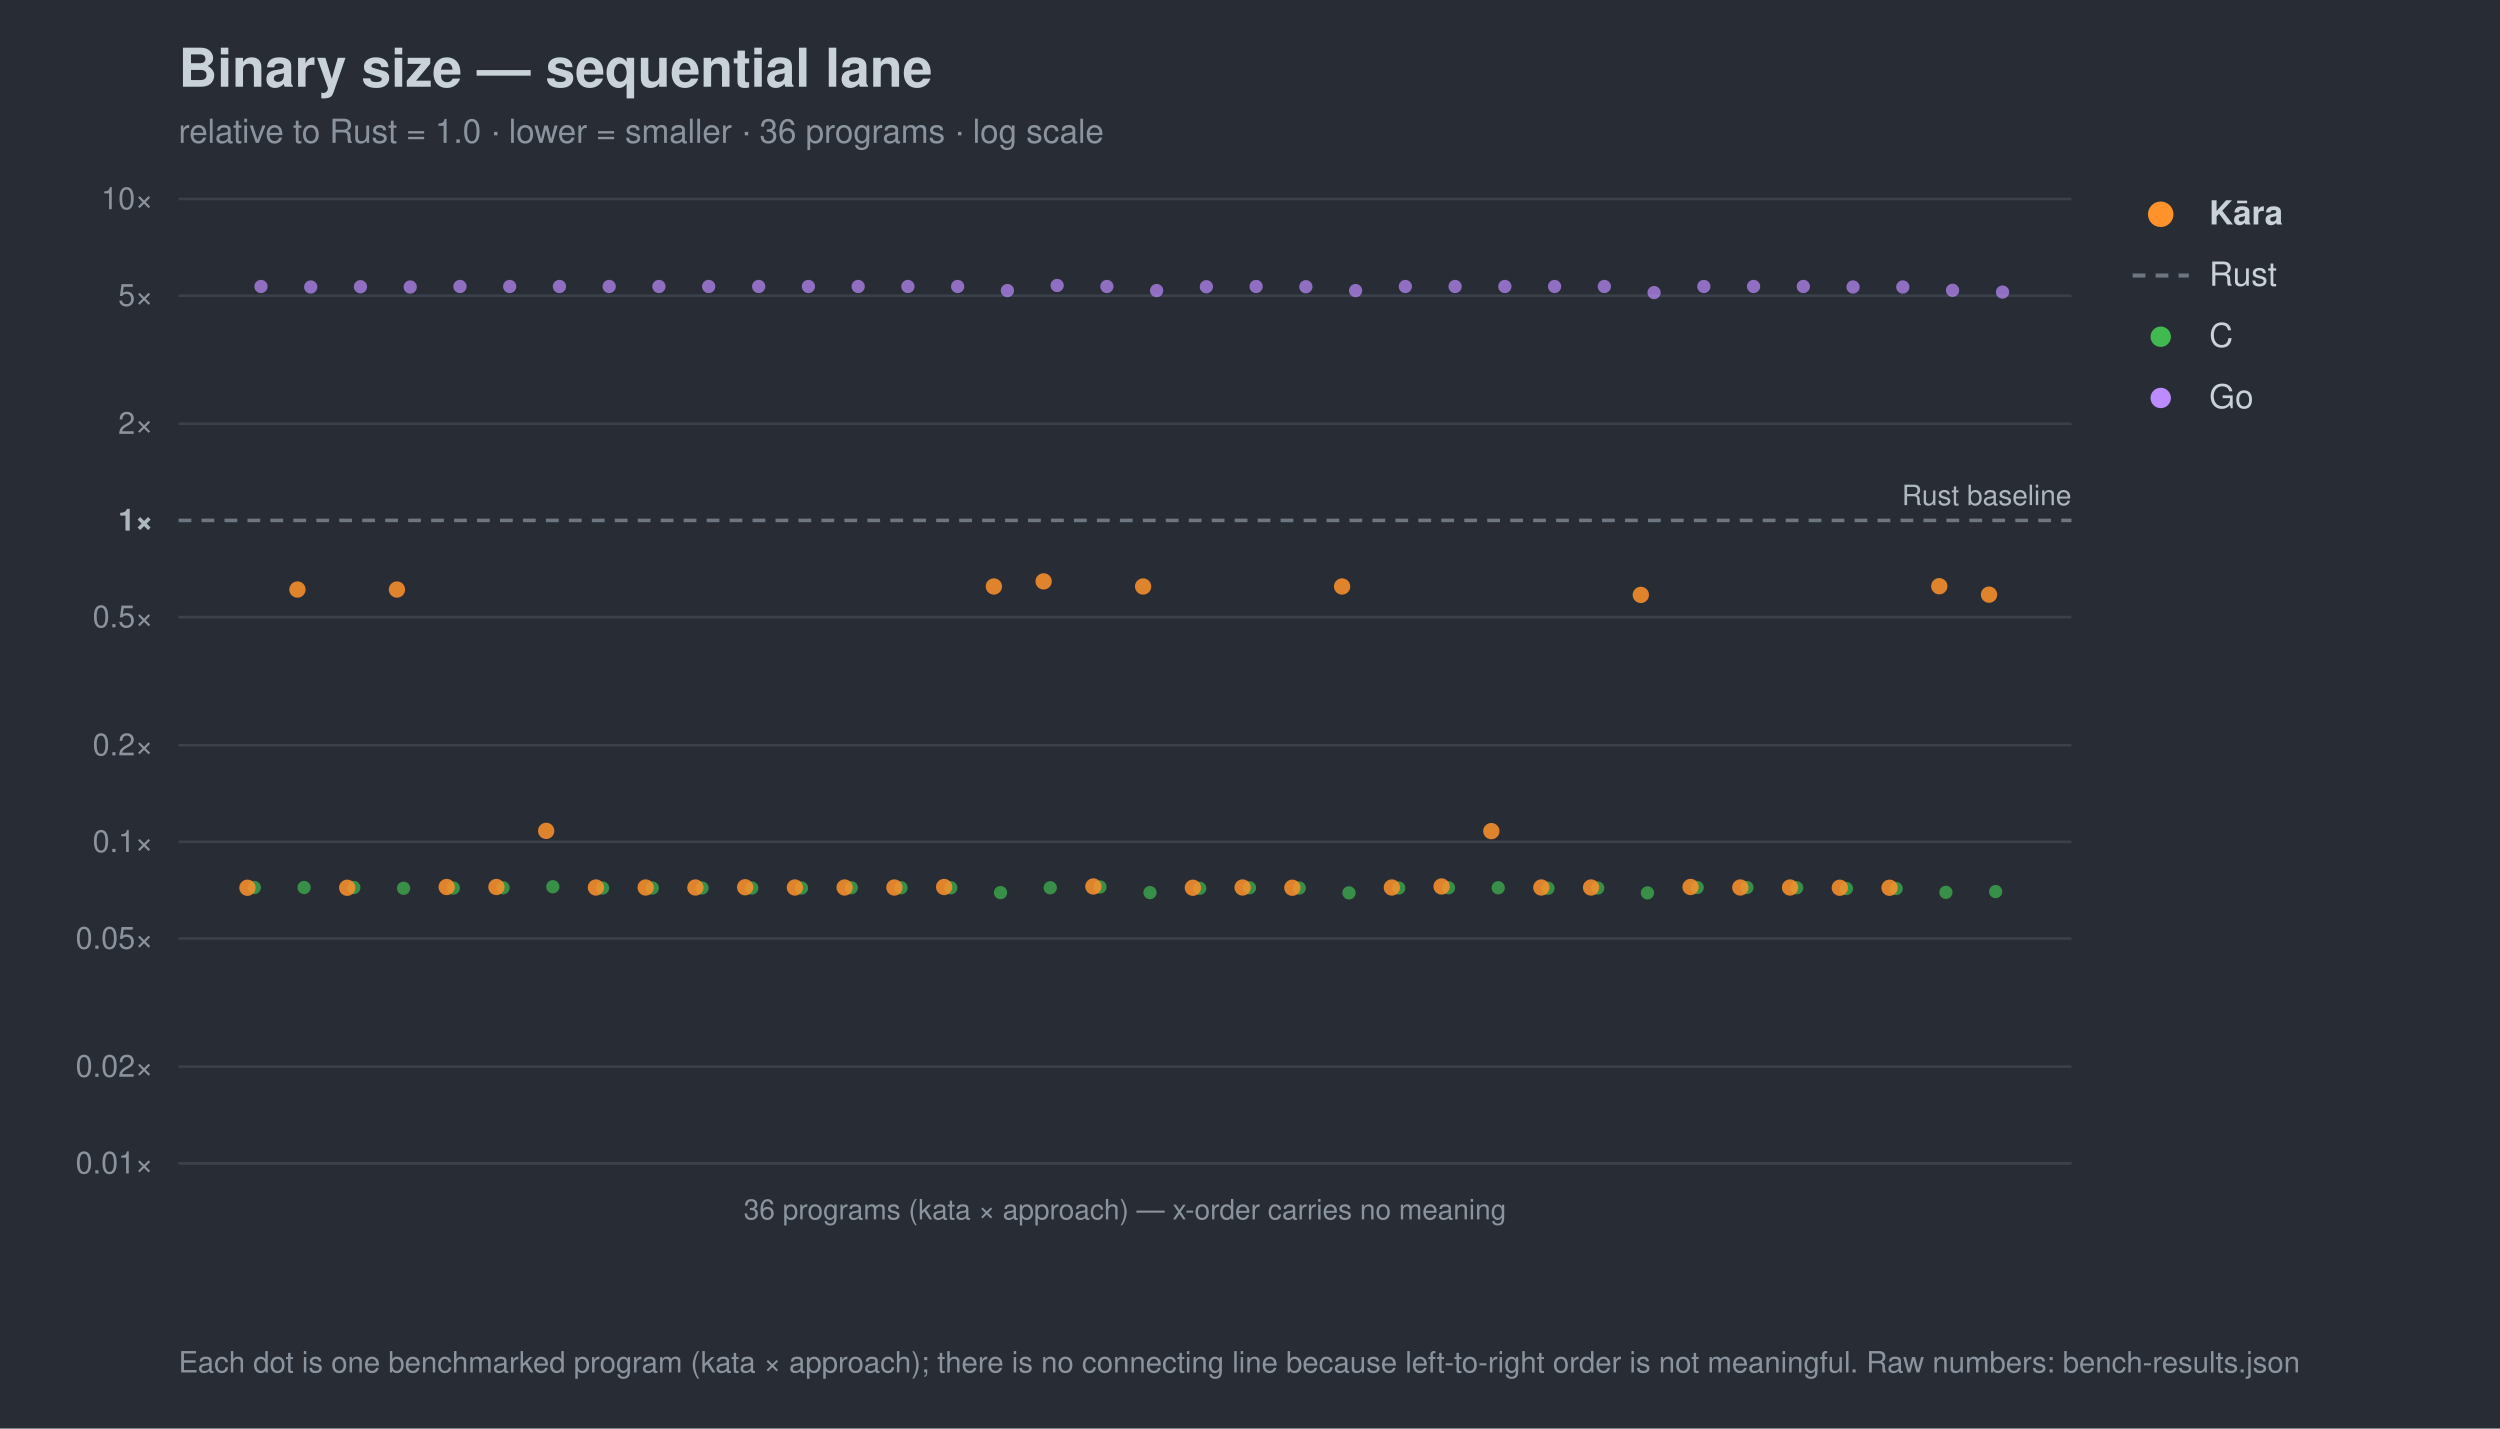
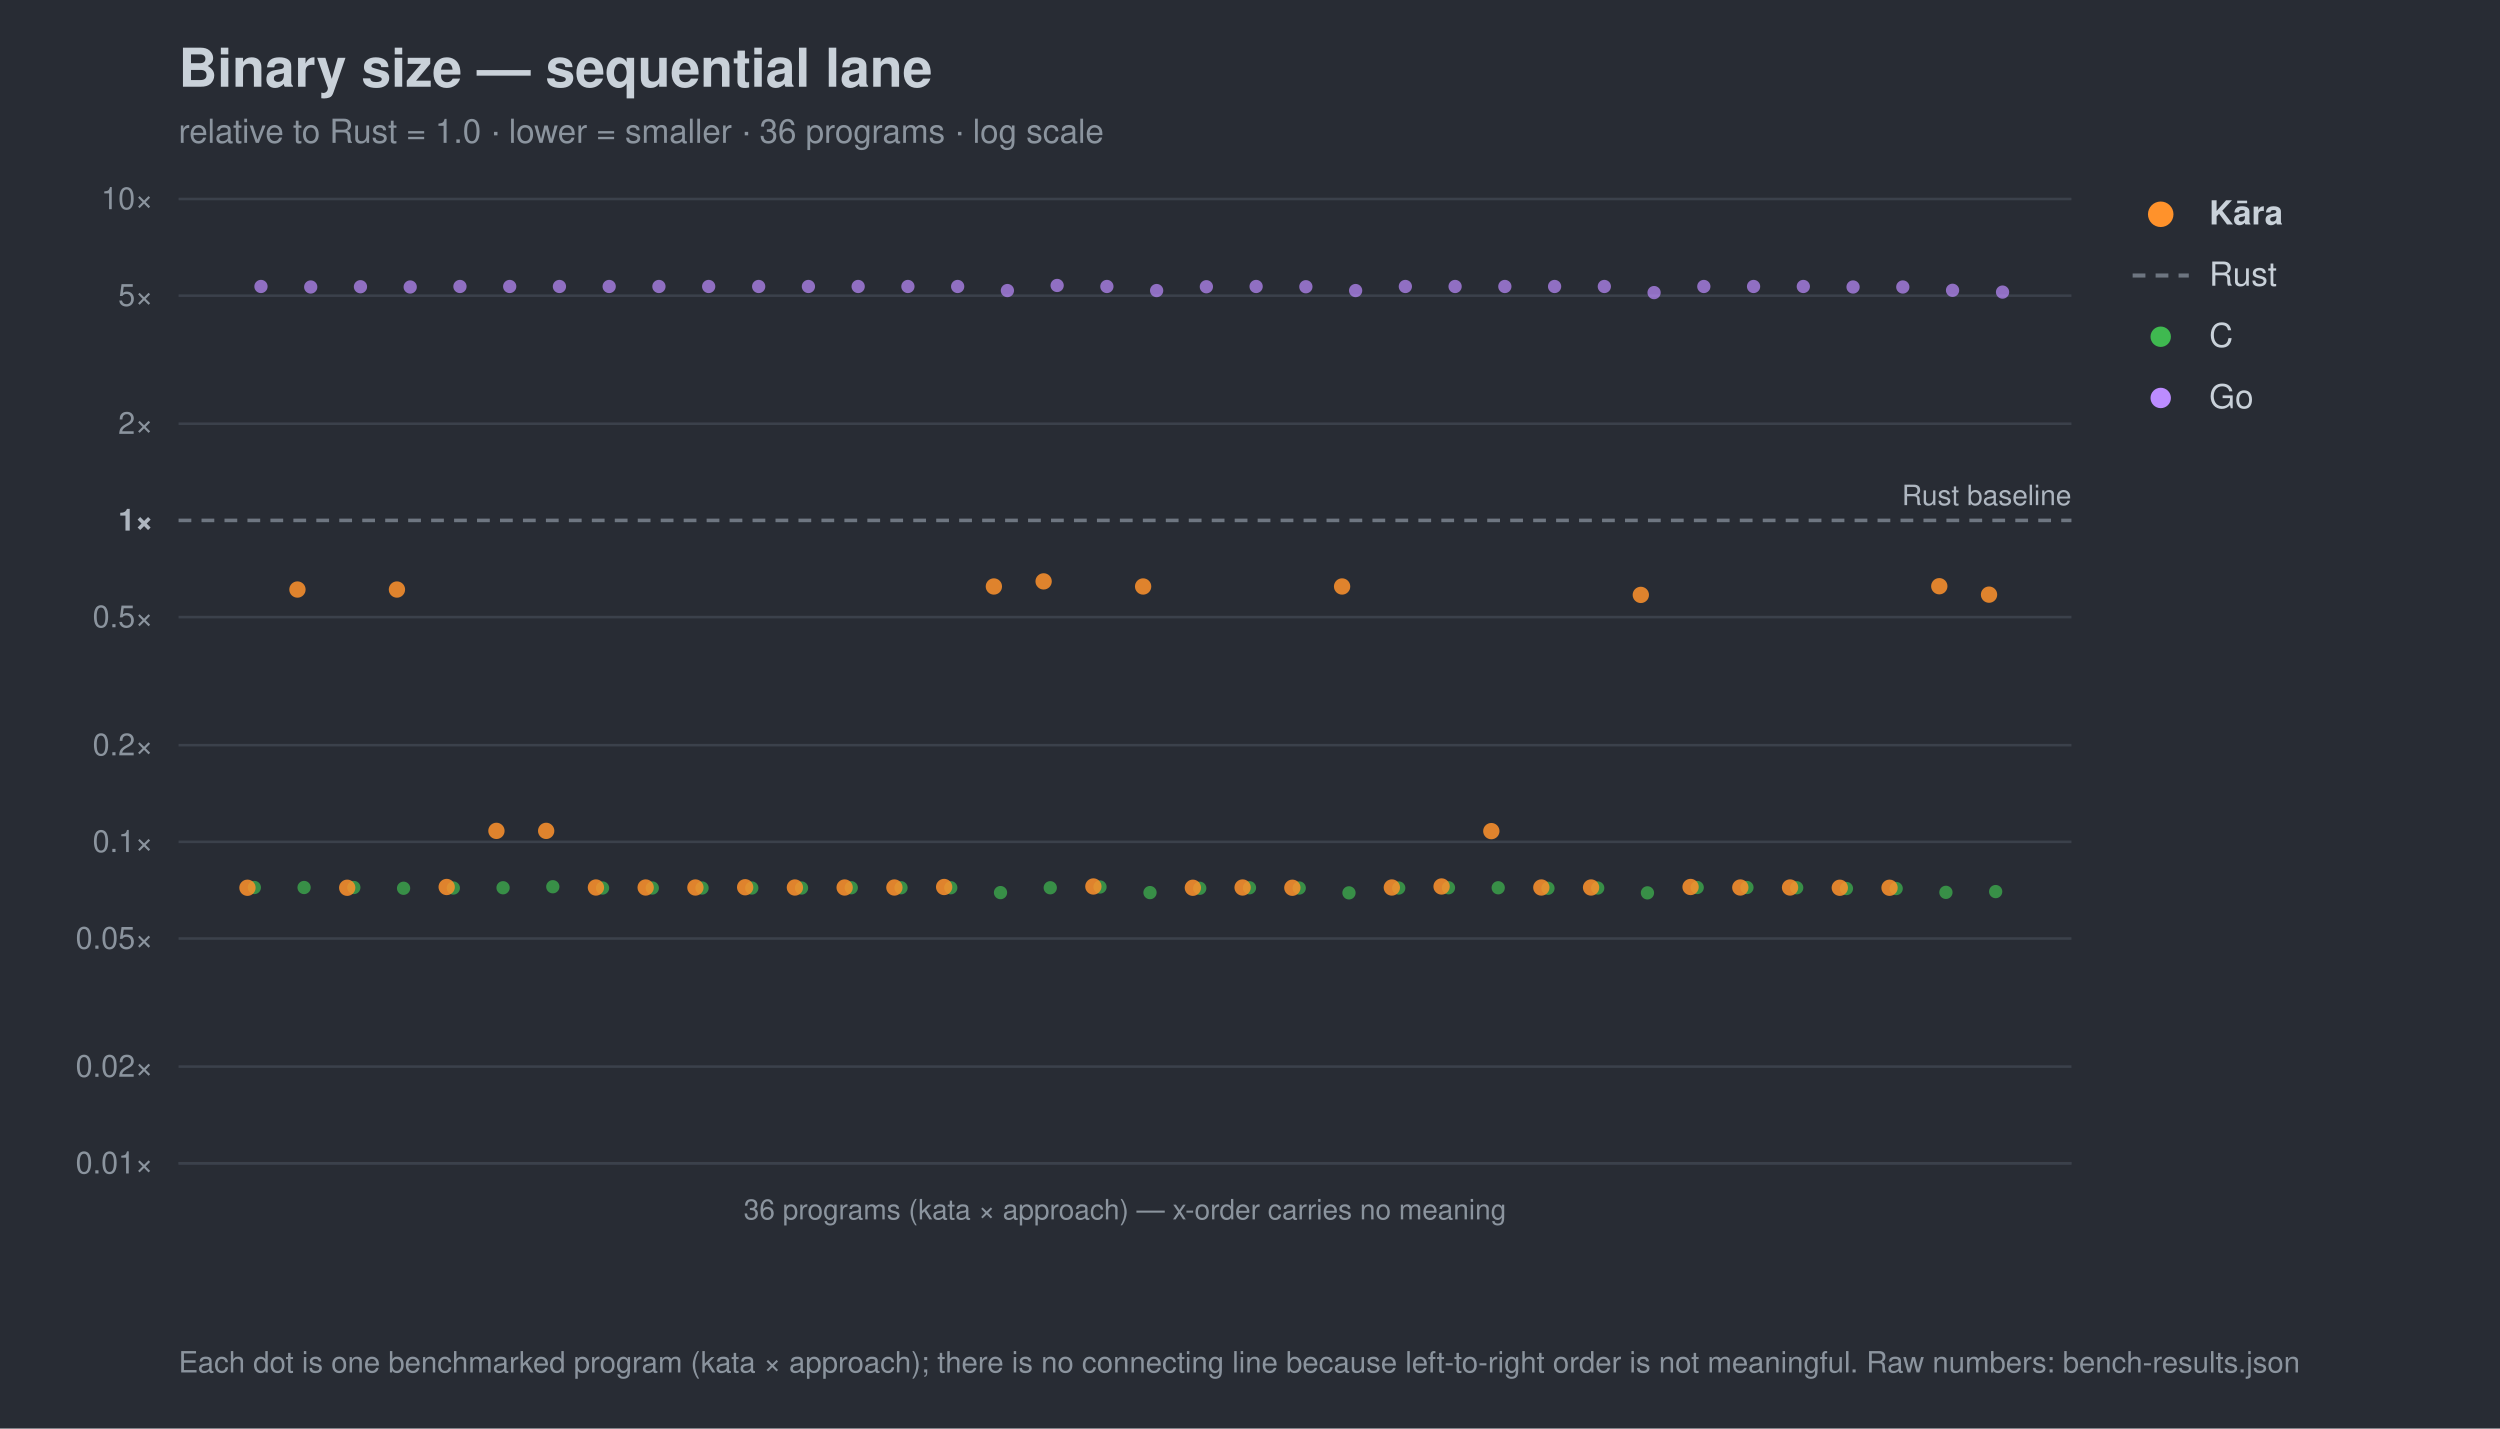
<svg xmlns="http://www.w3.org/2000/svg" width="980" height="560" viewBox="0 0 980 560" font-family="-apple-system,Segoe UI,Helvetica,Arial,sans-serif">
  <rect width="980" height="560" fill="#282c34" />
  <text x="70" y="34" font-size="21" font-weight="700" fill="#c9d1d9">Binary size — sequential lane</text>
  <text x="70" y="56" font-size="13" fill="#8b949e">relative to Rust = 1.0 · lower = smaller · 36 programs · log scale</text>
  <line x1="70" y1="456.0" x2="812" y2="456.0" stroke="#3b414b" stroke-width="1" />
  <text x="60" y="460.0" font-size="12" text-anchor="end" fill="#8b949e">0.01×</text>
  <line x1="70" y1="418.1" x2="812" y2="418.1" stroke="#3b414b" stroke-width="1" />
  <text x="60" y="422.1" font-size="12" text-anchor="end" fill="#8b949e">0.02×</text>
  <line x1="70" y1="367.9" x2="812" y2="367.9" stroke="#3b414b" stroke-width="1" />
  <text x="60" y="371.9" font-size="12" text-anchor="end" fill="#8b949e">0.05×</text>
  <line x1="70" y1="330.0" x2="812" y2="330.0" stroke="#3b414b" stroke-width="1" />
  <text x="60" y="334.0" font-size="12" text-anchor="end" fill="#8b949e">0.1×</text>
  <line x1="70" y1="292.1" x2="812" y2="292.1" stroke="#3b414b" stroke-width="1" />
  <text x="60" y="296.1" font-size="12" text-anchor="end" fill="#8b949e">0.2×</text>
  <line x1="70" y1="241.9" x2="812" y2="241.9" stroke="#3b414b" stroke-width="1" />
  <text x="60" y="245.9" font-size="12" text-anchor="end" fill="#8b949e">0.5×</text>
  <line x1="70" y1="204.0" x2="812" y2="204.0" stroke="#6e7681" stroke-width="1.4" stroke-dasharray="5 4" />
  <text x="60" y="208.0" font-size="12" text-anchor="end" fill="#aeb6c0" font-weight="700">1×</text>
  <line x1="70" y1="166.1" x2="812" y2="166.1" stroke="#3b414b" stroke-width="1" />
  <text x="60" y="170.1" font-size="12" text-anchor="end" fill="#8b949e">2×</text>
  <line x1="70" y1="115.9" x2="812" y2="115.9" stroke="#3b414b" stroke-width="1" />
  <text x="60" y="119.9" font-size="12" text-anchor="end" fill="#8b949e">5×</text>
  <line x1="70" y1="78.0" x2="812" y2="78.0" stroke="#3b414b" stroke-width="1" />
  <text x="60" y="82.0" font-size="12" text-anchor="end" fill="#8b949e">10×</text>
  <text x="812" y="198.0" font-size="11" text-anchor="end" fill="#aeb6c0">Rust baseline</text>
  <line x1="70" y1="456" x2="812" y2="456" stroke="#3b414b" />
  <text x="441.0" y="478" font-size="11" text-anchor="middle" fill="#8b949e">36 programs (kata × approach) — x-order carries no meaning</text>
  <circle cx="99.7" cy="347.9" r="2.6" fill="#3fb950" opacity="0.7" />
  <circle cx="119.2" cy="347.9" r="2.6" fill="#3fb950" opacity="0.7" />
  <circle cx="138.7" cy="347.9" r="2.6" fill="#3fb950" opacity="0.7" />
  <circle cx="158.2" cy="348.2" r="2.6" fill="#3fb950" opacity="0.7" />
  <circle cx="177.7" cy="348.1" r="2.6" fill="#3fb950" opacity="0.7" />
  <circle cx="197.2" cy="348.0" r="2.6" fill="#3fb950" opacity="0.7" />
  <circle cx="216.7" cy="347.6" r="2.6" fill="#3fb950" opacity="0.7" />
  <circle cx="236.2" cy="348.1" r="2.6" fill="#3fb950" opacity="0.7" />
  <circle cx="255.7" cy="348.1" r="2.6" fill="#3fb950" opacity="0.7" />
  <circle cx="275.2" cy="348.1" r="2.6" fill="#3fb950" opacity="0.7" />
  <circle cx="294.7" cy="348.1" r="2.6" fill="#3fb950" opacity="0.7" />
  <circle cx="314.2" cy="348.1" r="2.6" fill="#3fb950" opacity="0.7" />
  <circle cx="333.7" cy="348.0" r="2.6" fill="#3fb950" opacity="0.7" />
  <circle cx="353.2" cy="348.0" r="2.6" fill="#3fb950" opacity="0.7" />
  <circle cx="372.7" cy="348.0" r="2.6" fill="#3fb950" opacity="0.7" />
  <circle cx="392.2" cy="349.9" r="2.6" fill="#3fb950" opacity="0.7" />
  <circle cx="411.7" cy="348.0" r="2.6" fill="#3fb950" opacity="0.7" />
  <circle cx="431.2" cy="347.7" r="2.6" fill="#3fb950" opacity="0.7" />
  <circle cx="450.8" cy="349.9" r="2.6" fill="#3fb950" opacity="0.7" />
  <circle cx="470.3" cy="348.2" r="2.6" fill="#3fb950" opacity="0.7" />
  <circle cx="489.8" cy="348.0" r="2.6" fill="#3fb950" opacity="0.7" />
  <circle cx="509.3" cy="348.1" r="2.6" fill="#3fb950" opacity="0.7" />
  <circle cx="528.8" cy="350.0" r="2.6" fill="#3fb950" opacity="0.7" />
  <circle cx="548.3" cy="348.1" r="2.6" fill="#3fb950" opacity="0.7" />
  <circle cx="567.8" cy="348.0" r="2.6" fill="#3fb950" opacity="0.7" />
  <circle cx="587.3" cy="348.0" r="2.6" fill="#3fb950" opacity="0.7" />
  <circle cx="606.8" cy="348.2" r="2.6" fill="#3fb950" opacity="0.7" />
  <circle cx="626.3" cy="348.1" r="2.6" fill="#3fb950" opacity="0.7" />
  <circle cx="645.8" cy="350.0" r="2.6" fill="#3fb950" opacity="0.7" />
  <circle cx="665.3" cy="347.9" r="2.6" fill="#3fb950" opacity="0.7" />
  <circle cx="684.8" cy="347.9" r="2.6" fill="#3fb950" opacity="0.7" />
  <circle cx="704.3" cy="348.0" r="2.6" fill="#3fb950" opacity="0.7" />
  <circle cx="723.8" cy="348.3" r="2.6" fill="#3fb950" opacity="0.7" />
  <circle cx="743.3" cy="348.3" r="2.6" fill="#3fb950" opacity="0.7" />
  <circle cx="762.8" cy="349.8" r="2.6" fill="#3fb950" opacity="0.7" />
  <circle cx="782.3" cy="349.5" r="2.6" fill="#3fb950" opacity="0.7" />
  <circle cx="102.3" cy="112.3" r="2.6" fill="#bc8cff" opacity="0.7" />
  <circle cx="121.8" cy="112.5" r="2.6" fill="#bc8cff" opacity="0.7" />
  <circle cx="141.3" cy="112.4" r="2.6" fill="#bc8cff" opacity="0.7" />
  <circle cx="160.8" cy="112.5" r="2.6" fill="#bc8cff" opacity="0.7" />
  <circle cx="180.3" cy="112.3" r="2.6" fill="#bc8cff" opacity="0.7" />
  <circle cx="199.8" cy="112.3" r="2.6" fill="#bc8cff" opacity="0.7" />
  <circle cx="219.3" cy="112.3" r="2.6" fill="#bc8cff" opacity="0.7" />
  <circle cx="238.8" cy="112.3" r="2.6" fill="#bc8cff" opacity="0.7" />
  <circle cx="258.3" cy="112.3" r="2.6" fill="#bc8cff" opacity="0.7" />
  <circle cx="277.8" cy="112.3" r="2.6" fill="#bc8cff" opacity="0.7" />
  <circle cx="297.4" cy="112.3" r="2.6" fill="#bc8cff" opacity="0.7" />
  <circle cx="316.9" cy="112.3" r="2.6" fill="#bc8cff" opacity="0.7" />
  <circle cx="336.4" cy="112.3" r="2.6" fill="#bc8cff" opacity="0.7" />
  <circle cx="355.9" cy="112.3" r="2.6" fill="#bc8cff" opacity="0.7" />
  <circle cx="375.4" cy="112.3" r="2.6" fill="#bc8cff" opacity="0.7" />
  <circle cx="394.9" cy="113.9" r="2.6" fill="#bc8cff" opacity="0.7" />
  <circle cx="414.4" cy="111.9" r="2.6" fill="#bc8cff" opacity="0.7" />
  <circle cx="433.9" cy="112.3" r="2.6" fill="#bc8cff" opacity="0.7" />
  <circle cx="453.4" cy="113.9" r="2.6" fill="#bc8cff" opacity="0.7" />
  <circle cx="472.9" cy="112.4" r="2.6" fill="#bc8cff" opacity="0.7" />
  <circle cx="492.4" cy="112.3" r="2.6" fill="#bc8cff" opacity="0.7" />
  <circle cx="511.9" cy="112.4" r="2.6" fill="#bc8cff" opacity="0.7" />
  <circle cx="531.4" cy="113.9" r="2.6" fill="#bc8cff" opacity="0.7" />
  <circle cx="550.9" cy="112.3" r="2.6" fill="#bc8cff" opacity="0.7" />
  <circle cx="570.4" cy="112.3" r="2.6" fill="#bc8cff" opacity="0.7" />
  <circle cx="589.9" cy="112.3" r="2.6" fill="#bc8cff" opacity="0.7" />
  <circle cx="609.4" cy="112.3" r="2.6" fill="#bc8cff" opacity="0.7" />
  <circle cx="628.9" cy="112.3" r="2.6" fill="#bc8cff" opacity="0.7" />
  <circle cx="648.4" cy="114.7" r="2.6" fill="#bc8cff" opacity="0.7" />
  <circle cx="667.9" cy="112.3" r="2.6" fill="#bc8cff" opacity="0.7" />
  <circle cx="687.4" cy="112.3" r="2.6" fill="#bc8cff" opacity="0.7" />
  <circle cx="706.9" cy="112.3" r="2.6" fill="#bc8cff" opacity="0.7" />
  <circle cx="726.4" cy="112.5" r="2.6" fill="#bc8cff" opacity="0.7" />
  <circle cx="745.9" cy="112.5" r="2.6" fill="#bc8cff" opacity="0.7" />
  <circle cx="765.4" cy="113.8" r="2.6" fill="#bc8cff" opacity="0.7" />
  <circle cx="785.0" cy="114.5" r="2.6" fill="#bc8cff" opacity="0.7" />
  <circle cx="97.0" cy="348.0" r="3.2" fill="#ff922b" opacity="0.85" />
  <circle cx="116.6" cy="231.1" r="3.2" fill="#ff922b" opacity="0.85" />
  <circle cx="136.1" cy="348.0" r="3.2" fill="#ff922b" opacity="0.85" />
  <circle cx="155.6" cy="231.1" r="3.2" fill="#ff922b" opacity="0.85" />
  <circle cx="175.1" cy="347.7" r="3.2" fill="#ff922b" opacity="0.85" />
-   <circle cx="194.6" cy="347.7" r="3.2" fill="#ff922b" opacity="0.85" />
+   <circle cx="194.6" cy="325.7" r="3.2" fill="#ff922b" opacity="0.85" />
  <circle cx="214.1" cy="325.7" r="3.2" fill="#ff922b" opacity="0.85" />
  <circle cx="233.6" cy="347.9" r="3.2" fill="#ff922b" opacity="0.85" />
  <circle cx="253.1" cy="347.9" r="3.2" fill="#ff922b" opacity="0.85" />
  <circle cx="272.6" cy="347.9" r="3.2" fill="#ff922b" opacity="0.85" />
  <circle cx="292.1" cy="347.8" r="3.2" fill="#ff922b" opacity="0.85" />
  <circle cx="311.6" cy="347.9" r="3.2" fill="#ff922b" opacity="0.85" />
  <circle cx="331.1" cy="347.9" r="3.2" fill="#ff922b" opacity="0.85" />
  <circle cx="350.6" cy="347.9" r="3.2" fill="#ff922b" opacity="0.85" />
  <circle cx="370.1" cy="347.7" r="3.2" fill="#ff922b" opacity="0.85" />
  <circle cx="389.6" cy="229.9" r="3.2" fill="#ff922b" opacity="0.85" />
  <circle cx="409.1" cy="227.9" r="3.2" fill="#ff922b" opacity="0.85" />
  <circle cx="428.6" cy="347.5" r="3.2" fill="#ff922b" opacity="0.85" />
  <circle cx="448.1" cy="229.9" r="3.2" fill="#ff922b" opacity="0.85" />
  <circle cx="467.6" cy="348.0" r="3.2" fill="#ff922b" opacity="0.85" />
  <circle cx="487.1" cy="347.9" r="3.2" fill="#ff922b" opacity="0.85" />
  <circle cx="506.6" cy="348.0" r="3.2" fill="#ff922b" opacity="0.85" />
  <circle cx="526.1" cy="229.9" r="3.2" fill="#ff922b" opacity="0.85" />
  <circle cx="545.6" cy="347.9" r="3.2" fill="#ff922b" opacity="0.85" />
  <circle cx="565.1" cy="347.5" r="3.2" fill="#ff922b" opacity="0.85" />
  <circle cx="584.6" cy="325.8" r="3.2" fill="#ff922b" opacity="0.85" />
  <circle cx="604.2" cy="347.9" r="3.2" fill="#ff922b" opacity="0.85" />
  <circle cx="623.7" cy="347.9" r="3.2" fill="#ff922b" opacity="0.85" />
  <circle cx="643.2" cy="233.2" r="3.2" fill="#ff922b" opacity="0.85" />
  <circle cx="662.7" cy="347.7" r="3.2" fill="#ff922b" opacity="0.85" />
  <circle cx="682.2" cy="347.9" r="3.2" fill="#ff922b" opacity="0.85" />
  <circle cx="701.7" cy="347.9" r="3.2" fill="#ff922b" opacity="0.85" />
  <circle cx="721.2" cy="348.0" r="3.2" fill="#ff922b" opacity="0.85" />
  <circle cx="740.7" cy="348.0" r="3.2" fill="#ff922b" opacity="0.85" />
  <circle cx="760.2" cy="229.8" r="3.2" fill="#ff922b" opacity="0.85" />
  <circle cx="779.7" cy="233.1" r="3.2" fill="#ff922b" opacity="0.85" />
  <circle cx="847" cy="84" r="5" fill="#ff922b" />
  <text x="866" y="88" font-size="13" fill="#c9d1d9" font-weight="700">Kāra</text>
  <line x1="836" y1="108" x2="858" y2="108" stroke="#6e7681" stroke-width="1.6" stroke-dasharray="5 4" />
  <text x="866" y="112" font-size="13" fill="#c9d1d9" font-weight="400">Rust</text>
  <circle cx="847" cy="132" r="4" fill="#3fb950" />
  <text x="866" y="136" font-size="13" fill="#c9d1d9" font-weight="400">C</text>
  <circle cx="847" cy="156" r="4" fill="#bc8cff" />
  <text x="866" y="160" font-size="13" fill="#c9d1d9" font-weight="400">Go</text>
  <text x="70" y="538" font-size="11.5" fill="#8b949e">Each dot is one benchmarked program (kata × approach); there is no connecting line because left-to-right order is not meaningful. Raw numbers: bench-results.json</text>
</svg>
